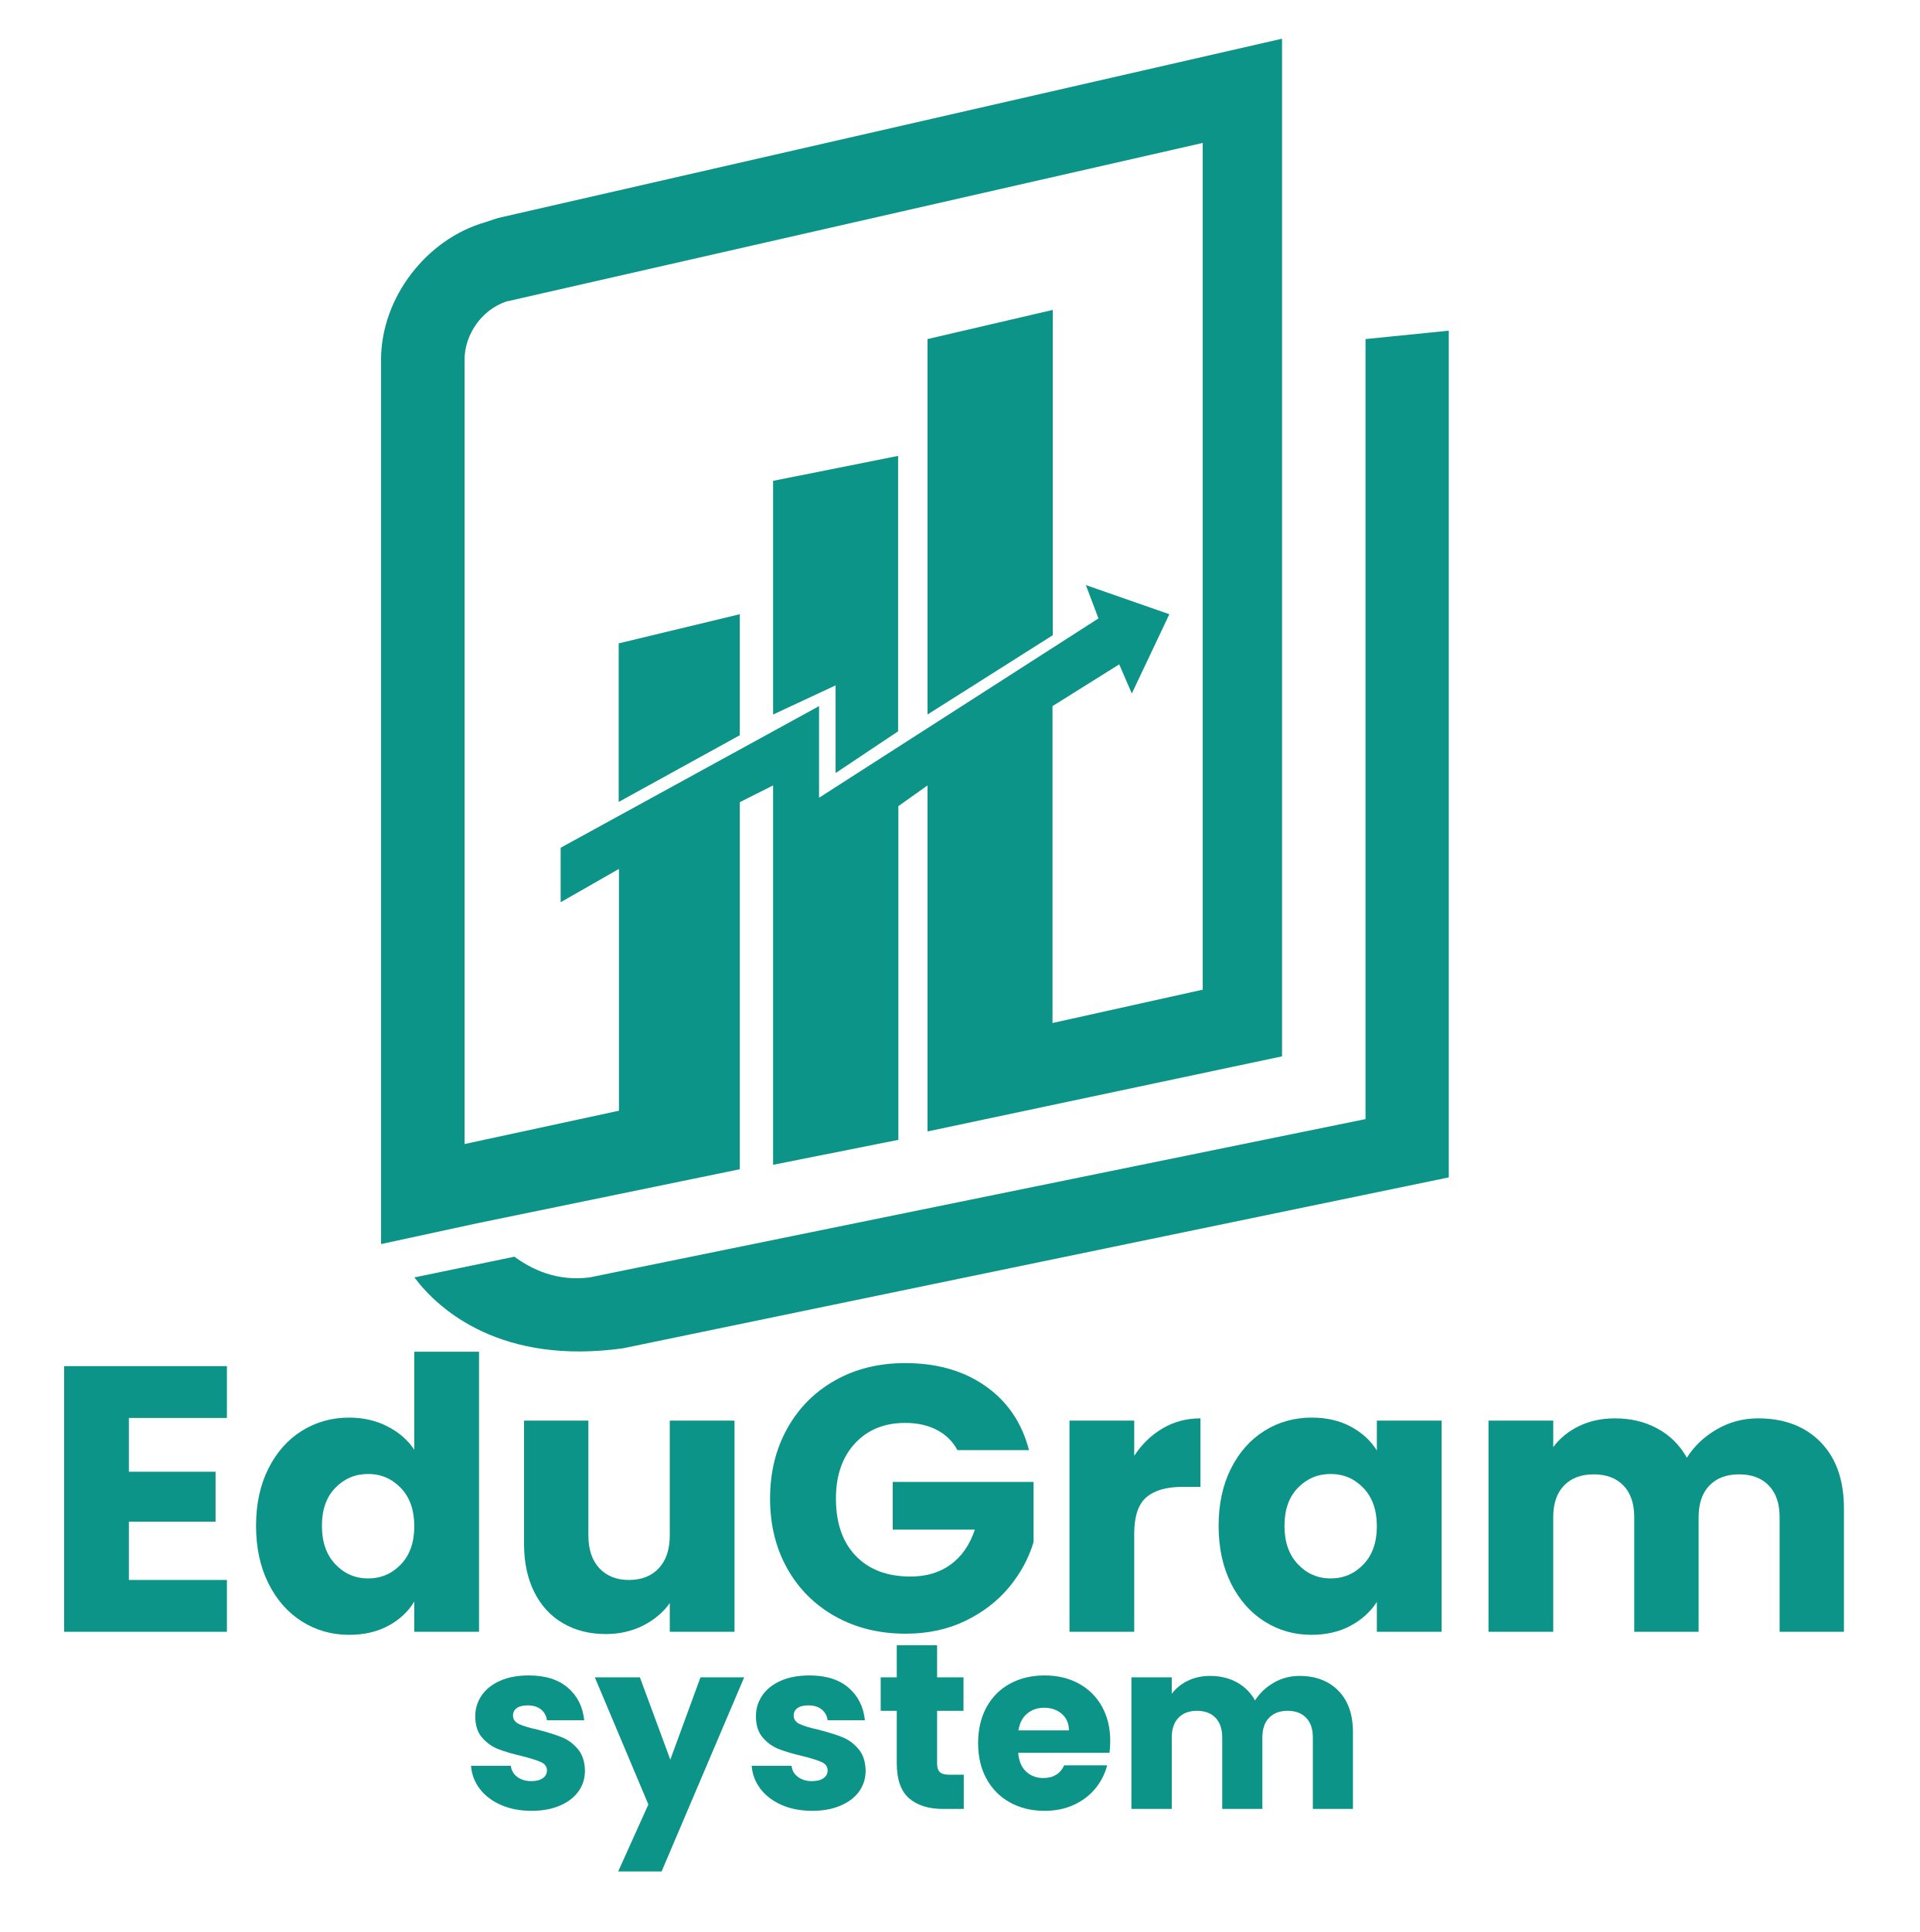
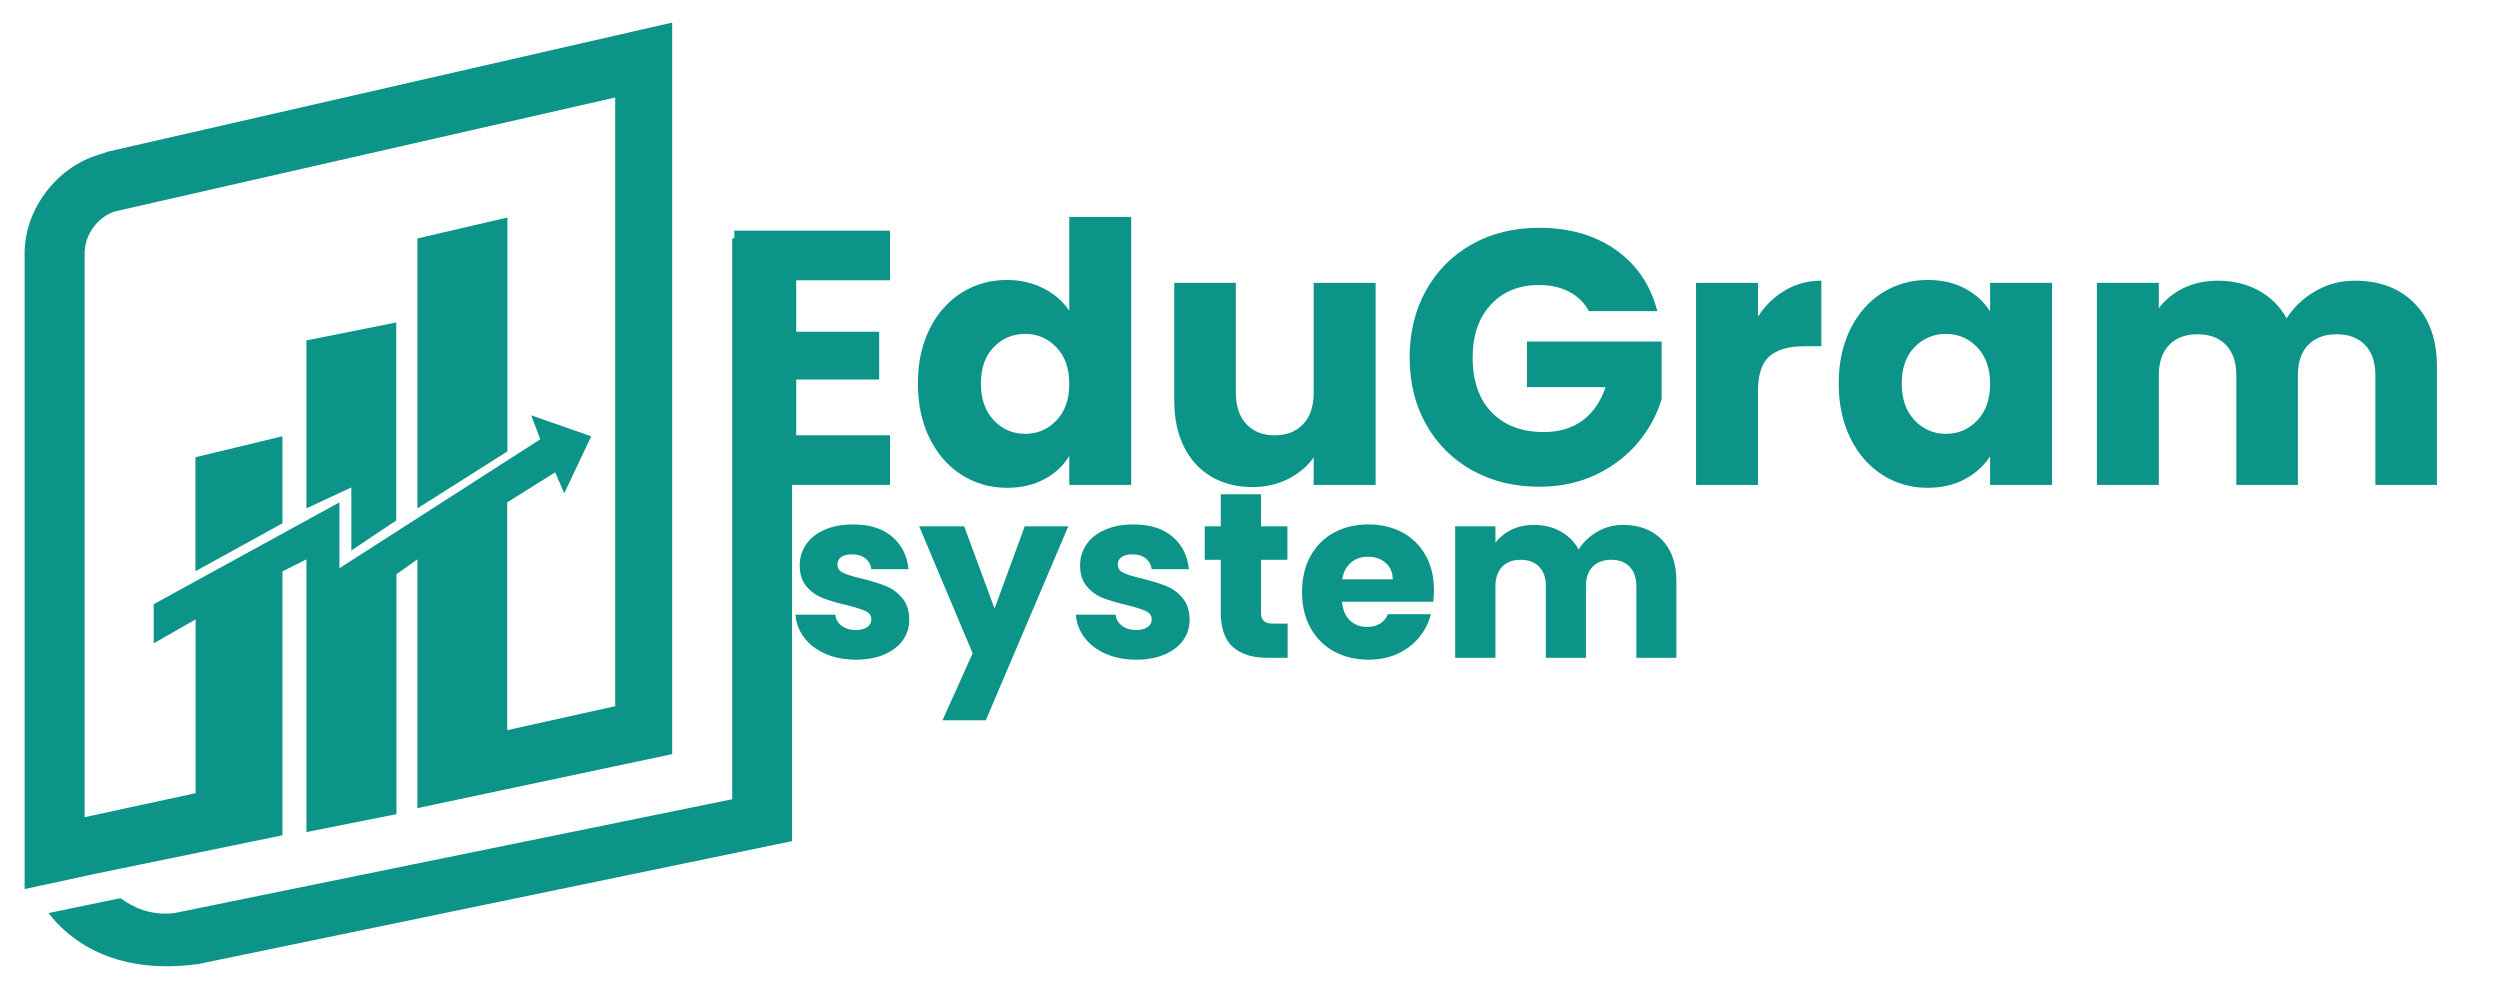
- <svg xmlns="http://www.w3.org/2000/svg" viewBox="380 270 745 750" preserveAspectRatio="xMidYMid meet" version="1.0">
+ <svg xmlns="http://www.w3.org/2000/svg" viewBox="70 270 1350 540" preserveAspectRatio="xMidYMid meet" version="1.0">
  <defs>
    <g />
-     <clipPath id="3e0a3266f3">
-       <rect x="0" width="711" y="0" height="207" />
+     <clipPath id="1195df4e94">
+       <rect x="0" width="946" y="0" height="275" />
    </clipPath>
-     <clipPath id="545162e3b2">
-       <path d="M 527.574 285.027 L 943 285.027 L 943 795 L 527.574 795 Z M 527.574 285.027 " clip-rule="nonzero" />
+     <clipPath id="57e9eeccab">
+       <path d="M 83 282.18 L 498 282.18 L 498 792 L 83 792 Z M 83 282.18 " clip-rule="nonzero" />
    </clipPath>
-     <clipPath id="3ddf88689b">
-       <rect x="0" width="354" y="0" height="131" />
+     <clipPath id="82f2fbd0ac">
+       <rect x="0" width="491" y="0" height="181" />
    </clipPath>
  </defs>
-   <g transform="matrix(1, 0, 0, 1, 395, 749)">
-     <g clip-path="url(#3e0a3266f3)">
+   <g transform="matrix(1, 0, 0, 1, 453, 327)">
+     <g clip-path="url(#1195df4e94)">
      <g fill="#0d9488" fill-opacity="1">
-         <g transform="translate(0.790237, 154.4648)">
+         <g transform="translate(1.407223, 204.8533)">
          <g>
-             <path d="M 34.234 -83.016 L 34.234 -62.141 L 67.875 -62.141 L 67.875 -42.75 L 34.234 -42.75 L 34.234 -20.125 L 72.281 -20.125 L 72.281 0 L 9.109 0 L 9.109 -103.141 L 72.281 -103.141 L 72.281 -83.016 Z M 34.234 -83.016 " />
+             <path d="M 45.562 -110.484 L 45.562 -82.719 L 90.344 -82.719 L 90.344 -56.906 L 45.562 -56.906 L 45.562 -26.797 L 96.203 -26.797 L 96.203 0 L 12.125 0 L 12.125 -137.281 L 96.203 -137.281 L 96.203 -110.484 Z M 45.562 -110.484 " />
          </g>
        </g>
      </g>
      <g fill="#0d9488" fill-opacity="1">
-         <g transform="translate(80.26922, 154.4648)">
+         <g transform="translate(107.1907, 204.8533)">
          <g>
-             <path d="M 4.109 -41.141 C 4.109 -49.555 5.695 -56.945 8.875 -63.312 C 12.062 -69.688 16.398 -74.586 21.891 -78.016 C 27.379 -81.441 33.5 -83.156 40.25 -83.156 C 45.645 -83.156 50.566 -82.031 55.016 -79.781 C 59.473 -77.531 62.977 -74.492 65.531 -70.672 L 65.531 -108.719 L 90.656 -108.719 L 90.656 0 L 65.531 0 L 65.531 -11.75 C 63.176 -7.832 59.816 -4.695 55.453 -2.344 C 51.098 0 46.031 1.172 40.25 1.172 C 33.5 1.172 27.379 -0.562 21.891 -4.031 C 16.398 -7.508 12.062 -12.457 8.875 -18.875 C 5.695 -25.289 4.109 -32.711 4.109 -41.141 Z M 65.531 -40.984 C 65.531 -47.254 63.789 -52.203 60.312 -55.828 C 56.832 -59.453 52.598 -61.266 47.609 -61.266 C 42.609 -61.266 38.367 -59.477 34.891 -55.906 C 31.41 -52.332 29.672 -47.41 29.672 -41.141 C 29.672 -34.867 31.41 -29.895 34.891 -26.219 C 38.367 -22.551 42.609 -20.719 47.609 -20.719 C 52.598 -20.719 56.832 -22.531 60.312 -26.156 C 63.789 -29.781 65.531 -34.723 65.531 -40.984 Z M 65.531 -40.984 " />
+             <path d="M 5.469 -54.75 C 5.469 -65.957 7.586 -75.797 11.828 -84.266 C 16.066 -92.742 21.836 -99.266 29.141 -103.828 C 36.441 -108.391 44.586 -110.672 53.578 -110.672 C 60.742 -110.672 67.289 -109.172 73.219 -106.172 C 79.156 -103.18 83.82 -99.145 87.219 -94.062 L 87.219 -144.703 L 120.656 -144.703 L 120.656 0 L 87.219 0 L 87.219 -15.641 C 84.082 -10.43 79.613 -6.258 73.812 -3.125 C 68.008 0 61.266 1.562 53.578 1.562 C 44.586 1.562 36.441 -0.75 29.141 -5.375 C 21.836 -10 16.066 -16.582 11.828 -25.125 C 7.586 -33.664 5.469 -43.539 5.469 -54.75 Z M 87.219 -54.562 C 87.219 -62.906 84.898 -69.488 80.266 -74.312 C 75.641 -79.133 70.004 -81.547 63.359 -81.547 C 56.711 -81.547 51.07 -79.164 46.438 -74.406 C 41.812 -69.645 39.5 -63.094 39.5 -54.75 C 39.5 -46.406 41.812 -39.789 46.438 -34.906 C 51.07 -30.02 56.711 -27.578 63.359 -27.578 C 70.004 -27.578 75.641 -29.988 80.266 -34.812 C 84.898 -39.633 87.219 -46.219 87.219 -54.562 Z M 87.219 -54.562 " />
          </g>
        </g>
      </g>
      <g fill="#0d9488" fill-opacity="1">
-         <g transform="translate(180.022, 154.4648)">
+         <g transform="translate(239.9578, 204.8533)">
          <g>
-             <path d="M 90.062 -81.984 L 90.062 0 L 64.938 0 L 64.938 -11.172 C 62.395 -7.547 58.941 -4.629 54.578 -2.422 C 50.223 -0.223 45.398 0.875 40.109 0.875 C 33.836 0.875 28.301 -0.52 23.5 -3.312 C 18.707 -6.102 14.988 -10.141 12.344 -15.422 C 9.695 -20.711 8.375 -26.93 8.375 -34.078 L 8.375 -81.984 L 33.344 -81.984 L 33.344 -37.469 C 33.344 -31.977 34.766 -27.711 37.609 -24.672 C 40.453 -21.641 44.273 -20.125 49.078 -20.125 C 53.973 -20.125 57.836 -21.641 60.672 -24.672 C 63.516 -27.711 64.938 -31.977 64.938 -37.469 L 64.938 -81.984 Z M 90.062 -81.984 " />
+             <path d="M 119.875 -109.109 L 119.875 0 L 86.438 0 L 86.438 -14.859 C 83.039 -10.035 78.441 -6.156 72.641 -3.219 C 66.836 -0.289 60.422 1.172 53.391 1.172 C 45.047 1.172 37.676 -0.68 31.281 -4.391 C 24.895 -8.109 19.941 -13.488 16.422 -20.531 C 12.898 -27.57 11.141 -35.848 11.141 -45.359 L 11.141 -109.109 L 44.391 -109.109 L 44.391 -49.859 C 44.391 -42.555 46.281 -36.883 50.062 -32.844 C 53.844 -28.812 58.926 -26.797 65.312 -26.797 C 71.832 -26.797 76.984 -28.812 80.766 -32.844 C 84.547 -36.883 86.438 -42.555 86.438 -49.859 L 86.438 -109.109 Z M 119.875 -109.109 " />
          </g>
        </g>
      </g>
      <g fill="#0d9488" fill-opacity="1">
-         <g transform="translate(279.0401, 154.4648)">
+         <g transform="translate(371.7472, 204.8533)">
          <g>
-             <path d="M 77.578 -70.516 C 75.711 -73.953 73.039 -76.57 69.562 -78.375 C 66.094 -80.188 62.004 -81.094 57.297 -81.094 C 49.172 -81.094 42.656 -78.426 37.75 -73.094 C 32.852 -67.758 30.406 -60.633 30.406 -51.719 C 30.406 -42.219 32.977 -34.797 38.125 -29.453 C 43.27 -24.117 50.348 -21.453 59.359 -21.453 C 65.523 -21.453 70.738 -23.02 75 -26.156 C 79.258 -29.289 82.367 -33.797 84.328 -39.672 L 52.453 -39.672 L 52.453 -58.188 L 107.109 -58.188 L 107.109 -34.828 C 105.242 -28.555 102.082 -22.723 97.625 -17.328 C 93.164 -11.941 87.508 -7.582 80.656 -4.25 C 73.801 -0.926 66.066 0.734 57.453 0.734 C 47.266 0.734 38.176 -1.492 30.188 -5.953 C 22.207 -10.41 15.988 -16.602 11.531 -24.531 C 7.07 -32.469 4.844 -41.531 4.844 -51.719 C 4.844 -61.906 7.07 -70.988 11.531 -78.969 C 15.988 -86.945 22.18 -93.164 30.109 -97.625 C 38.047 -102.082 47.109 -104.312 57.297 -104.312 C 69.641 -104.312 80.047 -101.32 88.516 -95.344 C 96.992 -89.375 102.602 -81.098 105.344 -70.516 Z M 77.578 -70.516 " />
+             <path d="M 103.25 -93.859 C 100.77 -98.422 97.219 -101.906 92.594 -104.312 C 87.969 -106.727 82.523 -107.938 76.266 -107.938 C 65.441 -107.938 56.77 -104.383 50.25 -97.281 C 43.738 -90.176 40.484 -80.691 40.484 -68.828 C 40.484 -56.18 43.906 -46.305 50.75 -39.203 C 57.594 -32.098 67.008 -28.547 79 -28.547 C 87.219 -28.547 94.16 -30.629 99.828 -34.797 C 105.492 -38.973 109.633 -44.973 112.25 -52.797 L 69.812 -52.797 L 69.812 -77.438 L 142.547 -77.438 L 142.547 -46.344 C 140.078 -38 135.875 -30.238 129.938 -23.062 C 124.008 -15.895 116.484 -10.094 107.359 -5.656 C 98.234 -1.227 87.93 0.984 76.453 0.984 C 62.898 0.984 50.812 -1.977 40.188 -7.906 C 29.562 -13.844 21.281 -22.094 15.344 -32.656 C 9.414 -43.219 6.453 -55.273 6.453 -68.828 C 6.453 -82.391 9.414 -94.484 15.344 -105.109 C 21.281 -115.734 29.523 -124.008 40.078 -129.938 C 50.641 -135.875 62.703 -138.844 76.266 -138.844 C 92.691 -138.844 106.539 -134.863 117.812 -126.906 C 129.094 -118.957 136.555 -107.941 140.203 -93.859 Z M 103.25 -93.859 " />
          </g>
        </g>
      </g>
      <g fill="#0d9488" fill-opacity="1">
-         <g transform="translate(390.9865, 154.4648)">
+         <g transform="translate(520.7435, 204.8533)">
          <g>
-             <path d="M 34.234 -68.312 C 37.172 -72.82 40.844 -76.375 45.25 -78.969 C 49.656 -81.562 54.551 -82.859 59.938 -82.859 L 59.938 -56.266 L 53.031 -56.266 C 46.77 -56.266 42.07 -54.914 38.938 -52.219 C 35.801 -49.531 34.234 -44.805 34.234 -38.047 L 34.234 0 L 9.109 0 L 9.109 -81.984 L 34.234 -81.984 Z M 34.234 -68.312 " />
+             <path d="M 45.562 -90.922 C 49.469 -96.922 54.352 -101.645 60.219 -105.094 C 66.094 -108.551 72.613 -110.281 79.781 -110.281 L 79.781 -74.891 L 70.594 -74.891 C 62.25 -74.891 55.988 -73.098 51.812 -69.516 C 47.645 -65.93 45.562 -59.641 45.562 -50.641 L 45.562 0 L 12.125 0 L 12.125 -109.109 L 45.562 -109.109 Z M 45.562 -90.922 " />
          </g>
        </g>
      </g>
      <g fill="#0d9488" fill-opacity="1">
-         <g transform="translate(453.8645, 154.4648)">
+         <g transform="translate(604.4318, 204.8533)">
          <g>
-             <path d="M 4.109 -41.141 C 4.109 -49.555 5.695 -56.945 8.875 -63.312 C 12.062 -69.688 16.398 -74.586 21.891 -78.016 C 27.379 -81.441 33.5 -83.156 40.25 -83.156 C 46.031 -83.156 51.098 -81.977 55.453 -79.625 C 59.816 -77.281 63.176 -74.195 65.531 -70.375 L 65.531 -81.984 L 90.656 -81.984 L 90.656 0 L 65.531 0 L 65.531 -11.609 C 63.082 -7.785 59.676 -4.695 55.312 -2.344 C 50.957 0 45.891 1.172 40.109 1.172 C 33.453 1.172 27.379 -0.562 21.891 -4.031 C 16.398 -7.508 12.062 -12.457 8.875 -18.875 C 5.695 -25.289 4.109 -32.711 4.109 -41.141 Z M 65.531 -40.984 C 65.531 -47.254 63.789 -52.203 60.312 -55.828 C 56.832 -59.453 52.598 -61.266 47.609 -61.266 C 42.609 -61.266 38.367 -59.477 34.891 -55.906 C 31.41 -52.332 29.672 -47.41 29.672 -41.141 C 29.672 -34.867 31.41 -29.895 34.891 -26.219 C 38.367 -22.551 42.609 -20.719 47.609 -20.719 C 52.598 -20.719 56.832 -22.531 60.312 -26.156 C 63.789 -29.781 65.531 -34.723 65.531 -40.984 Z M 65.531 -40.984 " />
+             <path d="M 5.469 -54.75 C 5.469 -65.957 7.586 -75.797 11.828 -84.266 C 16.066 -92.742 21.836 -99.266 29.141 -103.828 C 36.441 -108.391 44.586 -110.672 53.578 -110.672 C 61.266 -110.672 68.008 -109.109 73.812 -105.984 C 79.613 -102.859 84.082 -98.754 87.219 -93.672 L 87.219 -109.109 L 120.656 -109.109 L 120.656 0 L 87.219 0 L 87.219 -15.453 C 83.957 -10.367 79.426 -6.258 73.625 -3.125 C 67.82 0 61.078 1.562 53.391 1.562 C 44.523 1.562 36.441 -0.75 29.141 -5.375 C 21.836 -10 16.066 -16.582 11.828 -25.125 C 7.586 -33.664 5.469 -43.539 5.469 -54.75 Z M 87.219 -54.562 C 87.219 -62.906 84.898 -69.488 80.266 -74.312 C 75.641 -79.133 70.004 -81.547 63.359 -81.547 C 56.711 -81.547 51.07 -79.164 46.438 -74.406 C 41.812 -69.645 39.5 -63.094 39.5 -54.75 C 39.5 -46.406 41.812 -39.789 46.438 -34.906 C 51.07 -30.02 56.711 -27.578 63.359 -27.578 C 70.004 -27.578 75.641 -29.988 80.266 -34.812 C 84.898 -39.633 87.219 -46.219 87.219 -54.562 Z M 87.219 -54.562 " />
          </g>
        </g>
      </g>
      <g fill="#0d9488" fill-opacity="1">
-         <g transform="translate(553.6173, 154.4648)">
+         <g transform="translate(737.1988, 204.8533)">
          <g>
-             <path d="M 113.719 -82.859 C 123.906 -82.859 132.008 -79.773 138.031 -73.609 C 144.051 -67.441 147.062 -58.867 147.062 -47.891 L 147.062 0 L 122.094 0 L 122.094 -44.516 C 122.094 -49.805 120.695 -53.895 117.906 -56.781 C 115.113 -59.676 111.27 -61.125 106.375 -61.125 C 101.477 -61.125 97.633 -59.676 94.844 -56.781 C 92.051 -53.895 90.656 -49.805 90.656 -44.516 L 90.656 0 L 65.672 0 L 65.672 -44.516 C 65.672 -49.805 64.273 -53.895 61.484 -56.781 C 58.691 -59.676 54.848 -61.125 49.953 -61.125 C 45.055 -61.125 41.211 -59.676 38.422 -56.781 C 35.629 -53.895 34.234 -49.805 34.234 -44.516 L 34.234 0 L 9.109 0 L 9.109 -81.984 L 34.234 -81.984 L 34.234 -71.703 C 36.773 -75.129 40.102 -77.844 44.219 -79.844 C 48.332 -81.852 52.988 -82.859 58.188 -82.859 C 64.352 -82.859 69.859 -81.535 74.703 -78.891 C 79.555 -76.254 83.352 -72.484 86.094 -67.578 C 88.938 -72.086 92.805 -75.758 97.703 -78.594 C 102.598 -81.438 107.938 -82.859 113.719 -82.859 Z M 113.719 -82.859 " />
+             <path d="M 151.359 -110.281 C 164.91 -110.281 175.695 -106.176 183.719 -97.969 C 191.738 -89.758 195.75 -78.352 195.75 -63.75 L 195.75 0 L 162.5 0 L 162.5 -59.25 C 162.5 -66.289 160.641 -71.734 156.922 -75.578 C 153.211 -79.422 148.098 -81.344 141.578 -81.344 C 135.055 -81.344 129.938 -79.422 126.219 -75.578 C 122.508 -71.734 120.656 -66.289 120.656 -59.25 L 120.656 0 L 87.406 0 L 87.406 -59.25 C 87.406 -66.289 85.547 -71.734 81.828 -75.578 C 78.117 -79.422 73.004 -81.344 66.484 -81.344 C 59.961 -81.344 54.844 -79.422 51.125 -75.578 C 47.414 -71.734 45.562 -66.289 45.562 -59.25 L 45.562 0 L 12.125 0 L 12.125 -109.109 L 45.562 -109.109 L 45.562 -95.422 C 48.945 -99.984 53.379 -103.598 58.859 -106.266 C 64.336 -108.941 70.531 -110.281 77.438 -110.281 C 85.645 -110.281 92.973 -108.52 99.422 -105 C 105.879 -101.488 110.938 -96.473 114.594 -89.953 C 118.375 -95.953 123.52 -100.836 130.031 -104.609 C 136.551 -108.391 143.66 -110.281 151.359 -110.281 Z M 151.359 -110.281 " />
          </g>
        </g>
      </g>
    </g>
  </g>
-   <g clip-path="url(#545162e3b2)">
-     <path fill="#0d9488" d="M 942.406 398.363 L 909.996 401.625 L 909.996 704.434 L 608.816 765.895 C 595.871 767.523 586.191 762.633 579.668 757.844 L 540.836 765.895 C 550.516 778.84 574.875 799.938 621.762 793.414 L 942.305 727.062 L 942.305 398.363 Z M 597.504 599.148 L 697.895 544.113 L 697.895 579.684 L 806.34 510.07 L 801.449 497.125 L 833.859 508.441 L 819.285 539.219 L 814.395 527.906 L 788.504 544.113 L 788.504 667.133 L 846.805 654.188 L 846.805 325.488 L 576.508 387.051 C 566.824 390.312 560.301 399.996 560.301 409.676 L 560.301 714.117 L 620.23 701.176 L 620.23 607.305 L 597.605 620.246 L 597.605 599.148 Z M 739.988 574.895 L 728.676 582.945 L 728.676 712.488 L 680.059 722.172 L 680.059 574.895 L 667.117 581.414 L 667.117 723.902 L 565.09 744.898 L 527.891 752.949 L 527.891 409.676 C 527.891 385.418 545.727 362.691 568.352 356.27 L 573.246 354.641 L 877.586 285.027 L 877.586 680.074 L 739.988 709.227 Z M 788.605 516.594 L 788.605 390.312 L 739.988 401.625 L 739.988 547.375 Z M 680.059 456.664 L 680.059 547.375 L 704.316 536.059 L 704.316 570.102 L 728.574 553.898 L 728.574 446.98 Z M 620.129 519.754 L 620.129 581.312 L 667.117 555.426 L 667.117 508.441 Z M 620.129 519.754 " fill-opacity="1" fill-rule="nonzero" />
+   <g clip-path="url(#57e9eeccab)">
+     <path fill="#0d9488" d="M 497.809 395.516 L 465.395 398.777 L 465.395 701.586 L 164.215 763.047 C 151.273 764.676 141.59 759.785 135.066 754.996 L 96.234 763.047 C 105.918 775.992 130.277 797.09 177.16 790.566 L 497.707 724.215 L 497.707 395.516 Z M 152.902 596.301 L 253.297 541.266 L 253.297 576.836 L 361.742 507.223 L 356.848 494.277 L 389.262 505.59 L 374.684 536.371 L 369.793 525.059 L 343.906 541.266 L 343.906 664.285 L 402.203 651.34 L 402.203 322.641 L 131.906 384.203 C 122.223 387.465 115.703 397.145 115.703 406.828 L 115.703 711.27 L 175.633 698.324 L 175.633 604.457 L 153.004 617.398 L 153.004 596.301 Z M 295.391 572.043 L 284.078 580.098 L 284.078 709.641 L 235.461 719.32 L 235.461 572.043 L 222.516 578.566 L 222.516 721.055 L 120.492 742.051 L 83.289 750.102 L 83.289 406.828 C 83.289 382.57 101.125 359.844 123.754 353.422 L 128.645 351.789 L 432.984 282.18 L 432.984 677.227 L 295.391 706.379 Z M 344.008 513.746 L 344.008 387.465 L 295.391 398.777 L 295.391 544.527 Z M 235.461 453.816 L 235.461 544.527 L 259.719 533.211 L 259.719 567.254 L 283.977 551.047 L 283.977 444.133 Z M 175.531 516.906 L 175.531 578.465 L 222.516 552.578 L 222.516 505.59 Z M 175.531 516.906 " fill-opacity="1" fill-rule="nonzero" />
  </g>
-   <g transform="matrix(1, 0, 0, 1, 558, 875)">
-     <g clip-path="url(#3ddf88689b)">
+   <g transform="matrix(1, 0, 0, 1, 494, 490)">
+     <g clip-path="url(#82f2fbd0ac)">
      <g fill="#0d9488" fill-opacity="1">
-         <g transform="translate(1.880091, 97.229)">
+         <g transform="translate(1.487904, 135.2137)">
          <g>
-             <path d="M 26.469 0.734 C 22.008 0.734 18.039 -0.023 14.562 -1.547 C 11.082 -3.078 8.332 -5.172 6.312 -7.828 C 4.301 -10.484 3.176 -13.457 2.938 -16.75 L 18.406 -16.75 C 18.582 -14.977 19.406 -13.539 20.875 -12.438 C 22.344 -11.344 24.145 -10.797 26.281 -10.797 C 28.227 -10.797 29.734 -11.176 30.797 -11.938 C 31.867 -12.707 32.406 -13.703 32.406 -14.922 C 32.406 -16.391 31.641 -17.473 30.109 -18.172 C 28.586 -18.879 26.117 -19.66 22.703 -20.516 C 19.047 -21.367 15.992 -22.266 13.547 -23.203 C 11.109 -24.148 9.004 -25.645 7.234 -27.688 C 5.461 -29.738 4.578 -32.504 4.578 -35.984 C 4.578 -38.91 5.383 -41.578 7 -43.984 C 8.625 -46.398 11.004 -48.312 14.141 -49.719 C 17.285 -51.125 21.023 -51.828 25.359 -51.828 C 31.773 -51.828 36.828 -50.238 40.516 -47.062 C 44.211 -43.883 46.332 -39.672 46.875 -34.422 L 32.406 -34.422 C 32.164 -36.191 31.391 -37.598 30.078 -38.641 C 28.766 -39.68 27.039 -40.203 24.906 -40.203 C 23.07 -40.203 21.664 -39.848 20.688 -39.141 C 19.719 -38.441 19.234 -37.484 19.234 -36.266 C 19.234 -34.797 20.008 -33.691 21.562 -32.953 C 23.113 -32.223 25.539 -31.492 28.844 -30.766 C 32.625 -29.785 35.703 -28.82 38.078 -27.875 C 40.461 -26.938 42.555 -25.41 44.359 -23.297 C 46.16 -21.191 47.094 -18.367 47.156 -14.828 C 47.156 -11.836 46.316 -9.164 44.641 -6.812 C 42.961 -4.469 40.551 -2.625 37.406 -1.281 C 34.258 0.062 30.613 0.734 26.469 0.734 Z M 26.469 0.734 " />
+             <path d="M 36.766 1.016 C 30.578 1.016 25.066 -0.039 20.234 -2.156 C 15.398 -4.281 11.582 -7.188 8.781 -10.875 C 5.977 -14.562 4.41 -18.695 4.078 -23.281 L 25.578 -23.281 C 25.828 -20.82 26.969 -18.828 29 -17.297 C 31.039 -15.773 33.547 -15.016 36.516 -15.016 C 39.234 -15.016 41.332 -15.539 42.812 -16.594 C 44.301 -17.656 45.047 -19.035 45.047 -20.734 C 45.047 -22.773 43.984 -24.281 41.859 -25.25 C 39.734 -26.227 36.297 -27.312 31.547 -28.5 C 26.461 -29.688 22.223 -30.938 18.828 -32.25 C 15.43 -33.562 12.504 -35.641 10.047 -38.484 C 7.586 -41.328 6.359 -45.164 6.359 -50 C 6.359 -54.07 7.484 -57.781 9.734 -61.125 C 11.984 -64.477 15.289 -67.129 19.656 -69.078 C 24.02 -71.035 29.219 -72.016 35.25 -72.016 C 44.156 -72.016 51.172 -69.805 56.297 -65.391 C 61.43 -60.984 64.379 -55.133 65.141 -47.844 L 45.047 -47.844 C 44.703 -50.301 43.617 -52.25 41.797 -53.688 C 39.973 -55.133 37.578 -55.859 34.609 -55.859 C 32.066 -55.859 30.113 -55.367 28.75 -54.391 C 27.395 -53.41 26.719 -52.078 26.719 -50.391 C 26.719 -48.348 27.797 -46.816 29.953 -45.797 C 32.117 -44.785 35.492 -43.77 40.078 -42.75 C 45.336 -41.395 49.617 -40.055 52.922 -38.734 C 56.234 -37.422 59.141 -35.301 61.641 -32.375 C 64.148 -29.445 65.445 -25.523 65.531 -20.609 C 65.531 -16.453 64.363 -12.738 62.031 -9.469 C 59.695 -6.207 56.344 -3.645 51.969 -1.781 C 47.602 0.082 42.535 1.016 36.766 1.016 Z M 36.766 1.016 " />
          </g>
        </g>
      </g>
      <g fill="#0d9488" fill-opacity="1">
-         <g transform="translate(52.96164, 97.229)">
+         <g transform="translate(72.47866, 135.2137)">
          <g>
-             <path d="M 57.875 -51.094 L 25.828 24.266 L 8.969 24.266 L 20.688 -1.734 L -0.094 -51.094 L 17.391 -51.094 L 29.203 -19.141 L 40.922 -51.094 Z M 57.875 -51.094 " />
+             <path d="M 80.406 -71 L 35.875 33.719 L 12.469 33.719 L 28.75 -2.422 L -0.125 -71 L 24.172 -71 L 40.594 -26.594 L 56.875 -71 Z M 80.406 -71 " />
          </g>
        </g>
      </g>
      <g fill="#0d9488" fill-opacity="1">
-         <g transform="translate(110.8174, 97.229)">
+         <g transform="translate(152.8839, 135.2137)">
          <g>
-             <path d="M 26.469 0.734 C 22.008 0.734 18.039 -0.023 14.562 -1.547 C 11.082 -3.078 8.332 -5.172 6.312 -7.828 C 4.301 -10.484 3.176 -13.457 2.938 -16.75 L 18.406 -16.75 C 18.582 -14.977 19.406 -13.539 20.875 -12.438 C 22.344 -11.344 24.145 -10.797 26.281 -10.797 C 28.227 -10.797 29.734 -11.176 30.797 -11.938 C 31.867 -12.707 32.406 -13.703 32.406 -14.922 C 32.406 -16.391 31.641 -17.473 30.109 -18.172 C 28.586 -18.879 26.117 -19.66 22.703 -20.516 C 19.047 -21.367 15.992 -22.266 13.547 -23.203 C 11.109 -24.148 9.004 -25.645 7.234 -27.688 C 5.461 -29.738 4.578 -32.504 4.578 -35.984 C 4.578 -38.91 5.383 -41.578 7 -43.984 C 8.625 -46.398 11.004 -48.312 14.141 -49.719 C 17.285 -51.125 21.023 -51.828 25.359 -51.828 C 31.773 -51.828 36.828 -50.238 40.516 -47.062 C 44.211 -43.883 46.332 -39.672 46.875 -34.422 L 32.406 -34.422 C 32.164 -36.191 31.391 -37.598 30.078 -38.641 C 28.766 -39.68 27.039 -40.203 24.906 -40.203 C 23.07 -40.203 21.664 -39.848 20.688 -39.141 C 19.719 -38.441 19.234 -37.484 19.234 -36.266 C 19.234 -34.797 20.008 -33.691 21.562 -32.953 C 23.113 -32.223 25.539 -31.492 28.844 -30.766 C 32.625 -29.785 35.703 -28.82 38.078 -27.875 C 40.461 -26.938 42.555 -25.41 44.359 -23.297 C 46.16 -21.191 47.094 -18.367 47.156 -14.828 C 47.156 -11.836 46.316 -9.164 44.641 -6.812 C 42.961 -4.469 40.551 -2.625 37.406 -1.281 C 34.258 0.062 30.613 0.734 26.469 0.734 Z M 26.469 0.734 " />
+             <path d="M 36.766 1.016 C 30.578 1.016 25.066 -0.039 20.234 -2.156 C 15.398 -4.281 11.582 -7.188 8.781 -10.875 C 5.977 -14.562 4.41 -18.695 4.078 -23.281 L 25.578 -23.281 C 25.828 -20.82 26.969 -18.828 29 -17.297 C 31.039 -15.773 33.547 -15.016 36.516 -15.016 C 39.234 -15.016 41.332 -15.539 42.812 -16.594 C 44.301 -17.656 45.047 -19.035 45.047 -20.734 C 45.047 -22.773 43.984 -24.281 41.859 -25.25 C 39.734 -26.227 36.297 -27.312 31.547 -28.5 C 26.461 -29.688 22.223 -30.938 18.828 -32.25 C 15.43 -33.562 12.504 -35.641 10.047 -38.484 C 7.586 -41.328 6.359 -45.164 6.359 -50 C 6.359 -54.07 7.484 -57.781 9.734 -61.125 C 11.984 -64.477 15.289 -67.129 19.656 -69.078 C 24.02 -71.035 29.219 -72.016 35.25 -72.016 C 44.156 -72.016 51.172 -69.805 56.297 -65.391 C 61.43 -60.984 64.379 -55.133 65.141 -47.844 L 45.047 -47.844 C 44.703 -50.301 43.617 -52.25 41.797 -53.688 C 39.973 -55.133 37.578 -55.859 34.609 -55.859 C 32.066 -55.859 30.113 -55.367 28.75 -54.391 C 27.395 -53.41 26.719 -52.078 26.719 -50.391 C 26.719 -48.348 27.797 -46.816 29.953 -45.797 C 32.117 -44.785 35.492 -43.77 40.078 -42.75 C 45.336 -41.395 49.617 -40.055 52.922 -38.734 C 56.234 -37.422 59.141 -35.301 61.641 -32.375 C 64.148 -29.445 65.445 -25.523 65.531 -20.609 C 65.531 -16.453 64.363 -12.738 62.031 -9.469 C 59.695 -6.207 56.344 -3.645 51.969 -1.781 C 47.602 0.082 42.535 1.016 36.766 1.016 Z M 36.766 1.016 " />
          </g>
        </g>
      </g>
      <g fill="#0d9488" fill-opacity="1">
-         <g transform="translate(161.899, 97.229)">
+         <g transform="translate(223.8747, 135.2137)">
          <g>
-             <path d="M 34.156 -13.281 L 34.156 0 L 26.188 0 C 20.508 0 16.082 -1.383 12.906 -4.156 C 9.738 -6.938 8.156 -11.473 8.156 -17.766 L 8.156 -38.094 L 1.922 -38.094 L 1.922 -51.094 L 8.156 -51.094 L 8.156 -63.547 L 23.812 -63.547 L 23.812 -51.094 L 34.062 -51.094 L 34.062 -38.094 L 23.812 -38.094 L 23.812 -17.578 C 23.812 -16.055 24.176 -14.957 24.906 -14.281 C 25.633 -13.613 26.852 -13.281 28.562 -13.281 Z M 34.156 -13.281 " />
+             <path d="M 47.453 -18.453 L 47.453 0 L 36.391 0 C 28.504 0 22.352 -1.926 17.938 -5.781 C 13.531 -9.645 11.328 -15.945 11.328 -24.688 L 11.328 -52.922 L 2.672 -52.922 L 2.672 -71 L 11.328 -71 L 11.328 -88.297 L 33.078 -88.297 L 33.078 -71 L 47.328 -71 L 47.328 -52.922 L 33.078 -52.922 L 33.078 -24.422 C 33.078 -22.305 33.586 -20.781 34.609 -19.844 C 35.629 -18.914 37.328 -18.453 39.703 -18.453 Z M 47.453 -18.453 " />
          </g>
        </g>
      </g>
      <g fill="#0d9488" fill-opacity="1">
-         <g transform="translate(199.0659, 97.229)">
+         <g transform="translate(275.5275, 135.2137)">
          <g>
-             <path d="M 53.844 -26.375 C 53.844 -24.906 53.75 -23.379 53.562 -21.797 L 18.125 -21.797 C 18.375 -18.617 19.395 -16.191 21.188 -14.516 C 22.988 -12.836 25.203 -12 27.828 -12 C 31.734 -12 34.453 -13.645 35.984 -16.938 L 52.656 -16.938 C 51.789 -13.582 50.242 -10.562 48.016 -7.875 C 45.797 -5.188 43.004 -3.078 39.641 -1.547 C 36.285 -0.023 32.535 0.734 28.391 0.734 C 23.379 0.734 18.922 -0.332 15.016 -2.469 C 11.109 -4.602 8.055 -7.656 5.859 -11.625 C 3.66 -15.594 2.562 -20.234 2.562 -25.547 C 2.562 -30.859 3.645 -35.5 5.812 -39.469 C 7.977 -43.438 11.016 -46.488 14.922 -48.625 C 18.828 -50.758 23.316 -51.828 28.391 -51.828 C 33.328 -51.828 37.719 -50.785 41.562 -48.703 C 45.414 -46.629 48.426 -43.672 50.594 -39.828 C 52.758 -35.984 53.844 -31.5 53.844 -26.375 Z M 37.812 -30.484 C 37.812 -33.172 36.895 -35.305 35.062 -36.891 C 33.238 -38.484 30.953 -39.281 28.203 -39.281 C 25.578 -39.281 23.363 -38.516 21.562 -36.984 C 19.758 -35.461 18.645 -33.297 18.219 -30.484 Z M 37.812 -30.484 " />
+             <path d="M 74.812 -36.641 C 74.812 -34.609 74.688 -32.488 74.438 -30.281 L 25.188 -30.281 C 25.531 -25.875 26.953 -22.504 29.453 -20.172 C 31.953 -17.836 35.023 -16.672 38.672 -16.672 C 44.109 -16.672 47.883 -18.957 50 -23.531 L 73.156 -23.531 C 71.969 -18.875 69.828 -14.676 66.734 -10.938 C 63.641 -7.207 59.758 -4.281 55.094 -2.156 C 50.426 -0.039 45.207 1.016 39.438 1.016 C 32.488 1.016 26.297 -0.469 20.859 -3.438 C 15.43 -6.406 11.191 -10.645 8.141 -16.156 C 5.086 -21.664 3.562 -28.113 3.562 -35.5 C 3.562 -42.875 5.066 -49.316 8.078 -54.828 C 11.086 -60.348 15.305 -64.594 20.734 -67.562 C 26.16 -70.531 32.395 -72.016 39.438 -72.016 C 46.312 -72.016 52.422 -70.57 57.766 -67.688 C 63.109 -64.801 67.285 -60.688 70.297 -55.344 C 73.305 -50 74.812 -43.766 74.812 -36.641 Z M 52.547 -42.375 C 52.547 -46.102 51.27 -49.066 48.719 -51.266 C 46.176 -53.473 43 -54.578 39.188 -54.578 C 35.539 -54.578 32.461 -53.516 29.953 -51.391 C 27.453 -49.273 25.906 -46.27 25.312 -42.375 Z M 52.547 -42.375 " />
          </g>
        </g>
      </g>
      <g fill="#0d9488" fill-opacity="1">
-         <g transform="translate(255.457, 97.229)">
+         <g transform="translate(353.8972, 135.2137)">
          <g>
-             <path d="M 70.875 -51.641 C 77.219 -51.641 82.266 -49.719 86.016 -45.875 C 89.773 -42.031 91.656 -36.688 91.656 -29.844 L 91.656 0 L 76.094 0 L 76.094 -27.75 C 76.094 -31.039 75.223 -33.586 73.484 -35.391 C 71.742 -37.191 69.348 -38.094 66.297 -38.094 C 63.242 -38.094 60.848 -37.191 59.109 -35.391 C 57.367 -33.586 56.5 -31.039 56.5 -27.75 L 56.5 0 L 40.922 0 L 40.922 -27.75 C 40.922 -31.039 40.051 -33.586 38.312 -35.391 C 36.57 -37.191 34.176 -38.094 31.125 -38.094 C 28.07 -38.094 25.676 -37.191 23.938 -35.391 C 22.195 -33.586 21.328 -31.039 21.328 -27.75 L 21.328 0 L 5.672 0 L 5.672 -51.094 L 21.328 -51.094 L 21.328 -44.688 C 22.922 -46.82 25 -48.516 27.562 -49.766 C 30.125 -51.016 33.023 -51.641 36.266 -51.641 C 40.109 -51.641 43.539 -50.816 46.562 -49.172 C 49.582 -47.523 51.945 -45.176 53.656 -42.125 C 55.426 -44.926 57.836 -47.211 60.891 -48.984 C 63.941 -50.754 67.27 -51.641 70.875 -51.641 Z M 70.875 -51.641 " />
+             <path d="M 98.484 -71.766 C 107.305 -71.766 114.32 -69.094 119.531 -63.75 C 124.75 -58.406 127.359 -50.984 127.359 -41.484 L 127.359 0 L 105.734 0 L 105.734 -38.547 C 105.734 -43.129 104.523 -46.672 102.109 -49.172 C 99.691 -51.672 96.363 -52.922 92.125 -52.922 C 87.875 -52.922 84.539 -51.672 82.125 -49.172 C 79.707 -46.672 78.5 -43.129 78.5 -38.547 L 78.5 0 L 56.875 0 L 56.875 -38.547 C 56.875 -43.129 55.664 -46.672 53.25 -49.172 C 50.832 -51.672 47.504 -52.922 43.266 -52.922 C 39.016 -52.922 35.68 -51.672 33.266 -49.172 C 30.848 -46.672 29.641 -43.129 29.641 -38.547 L 29.641 0 L 7.891 0 L 7.891 -71 L 29.641 -71 L 29.641 -62.094 C 31.848 -65.062 34.734 -67.414 38.297 -69.156 C 41.859 -70.895 45.891 -71.766 50.391 -71.766 C 55.734 -71.766 60.504 -70.617 64.703 -68.328 C 68.898 -66.035 72.188 -62.77 74.562 -58.531 C 77.02 -62.426 80.367 -65.602 84.609 -68.062 C 88.848 -70.531 93.473 -71.766 98.484 -71.766 Z M 98.484 -71.766 " />
          </g>
        </g>
      </g>
    </g>
  </g>
</svg>
